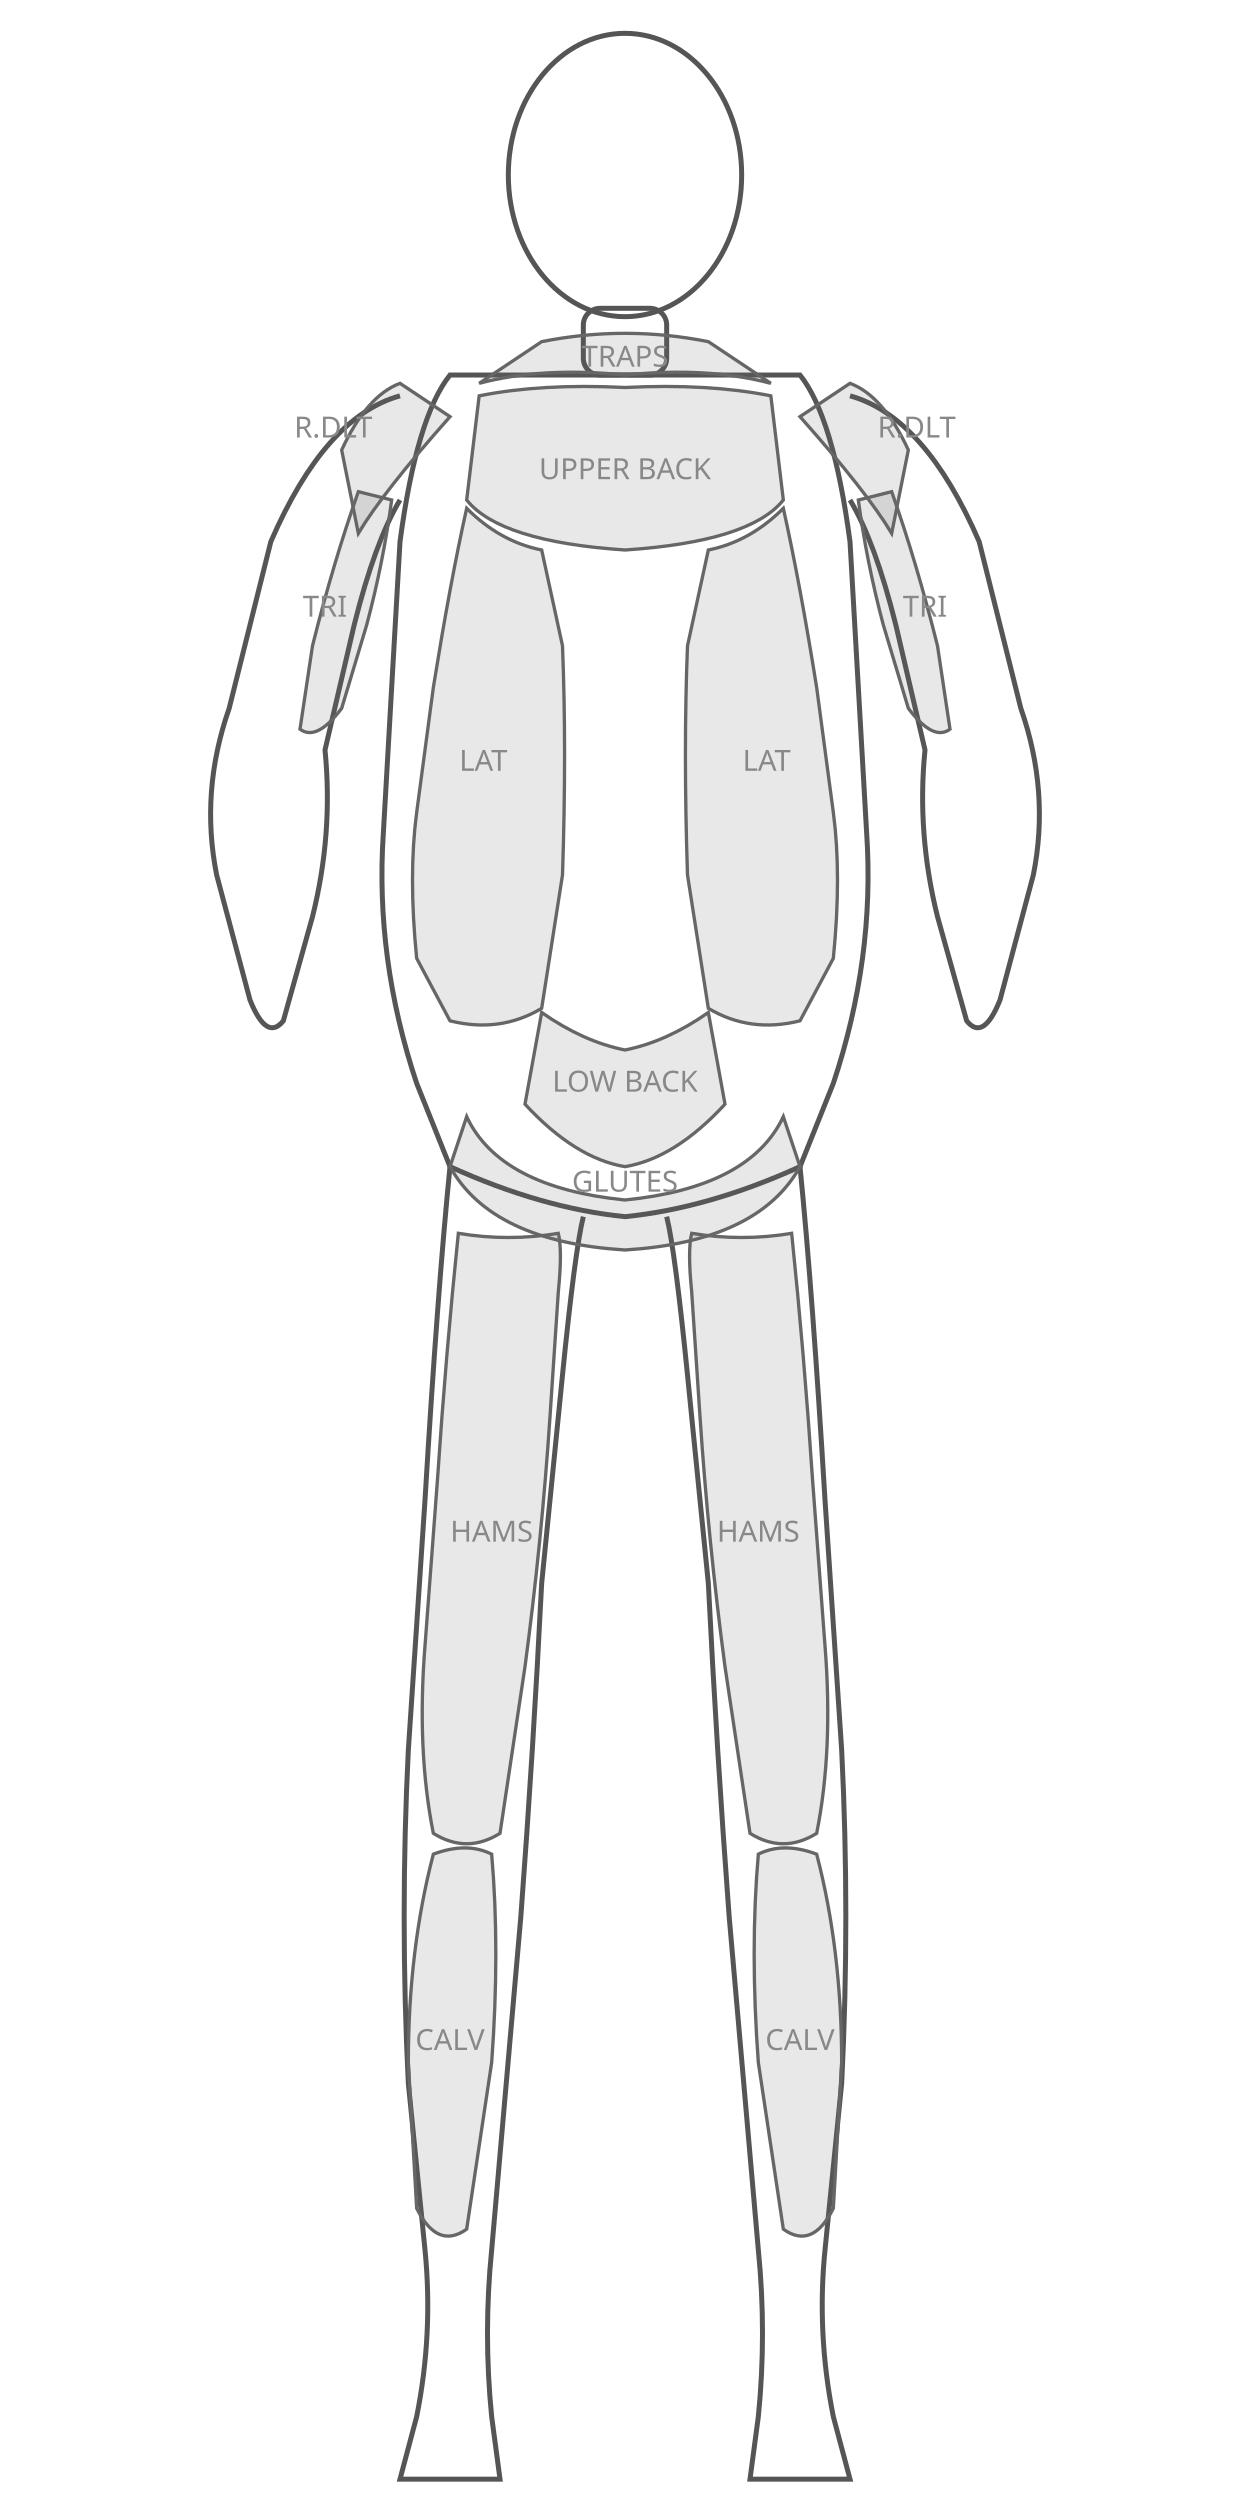
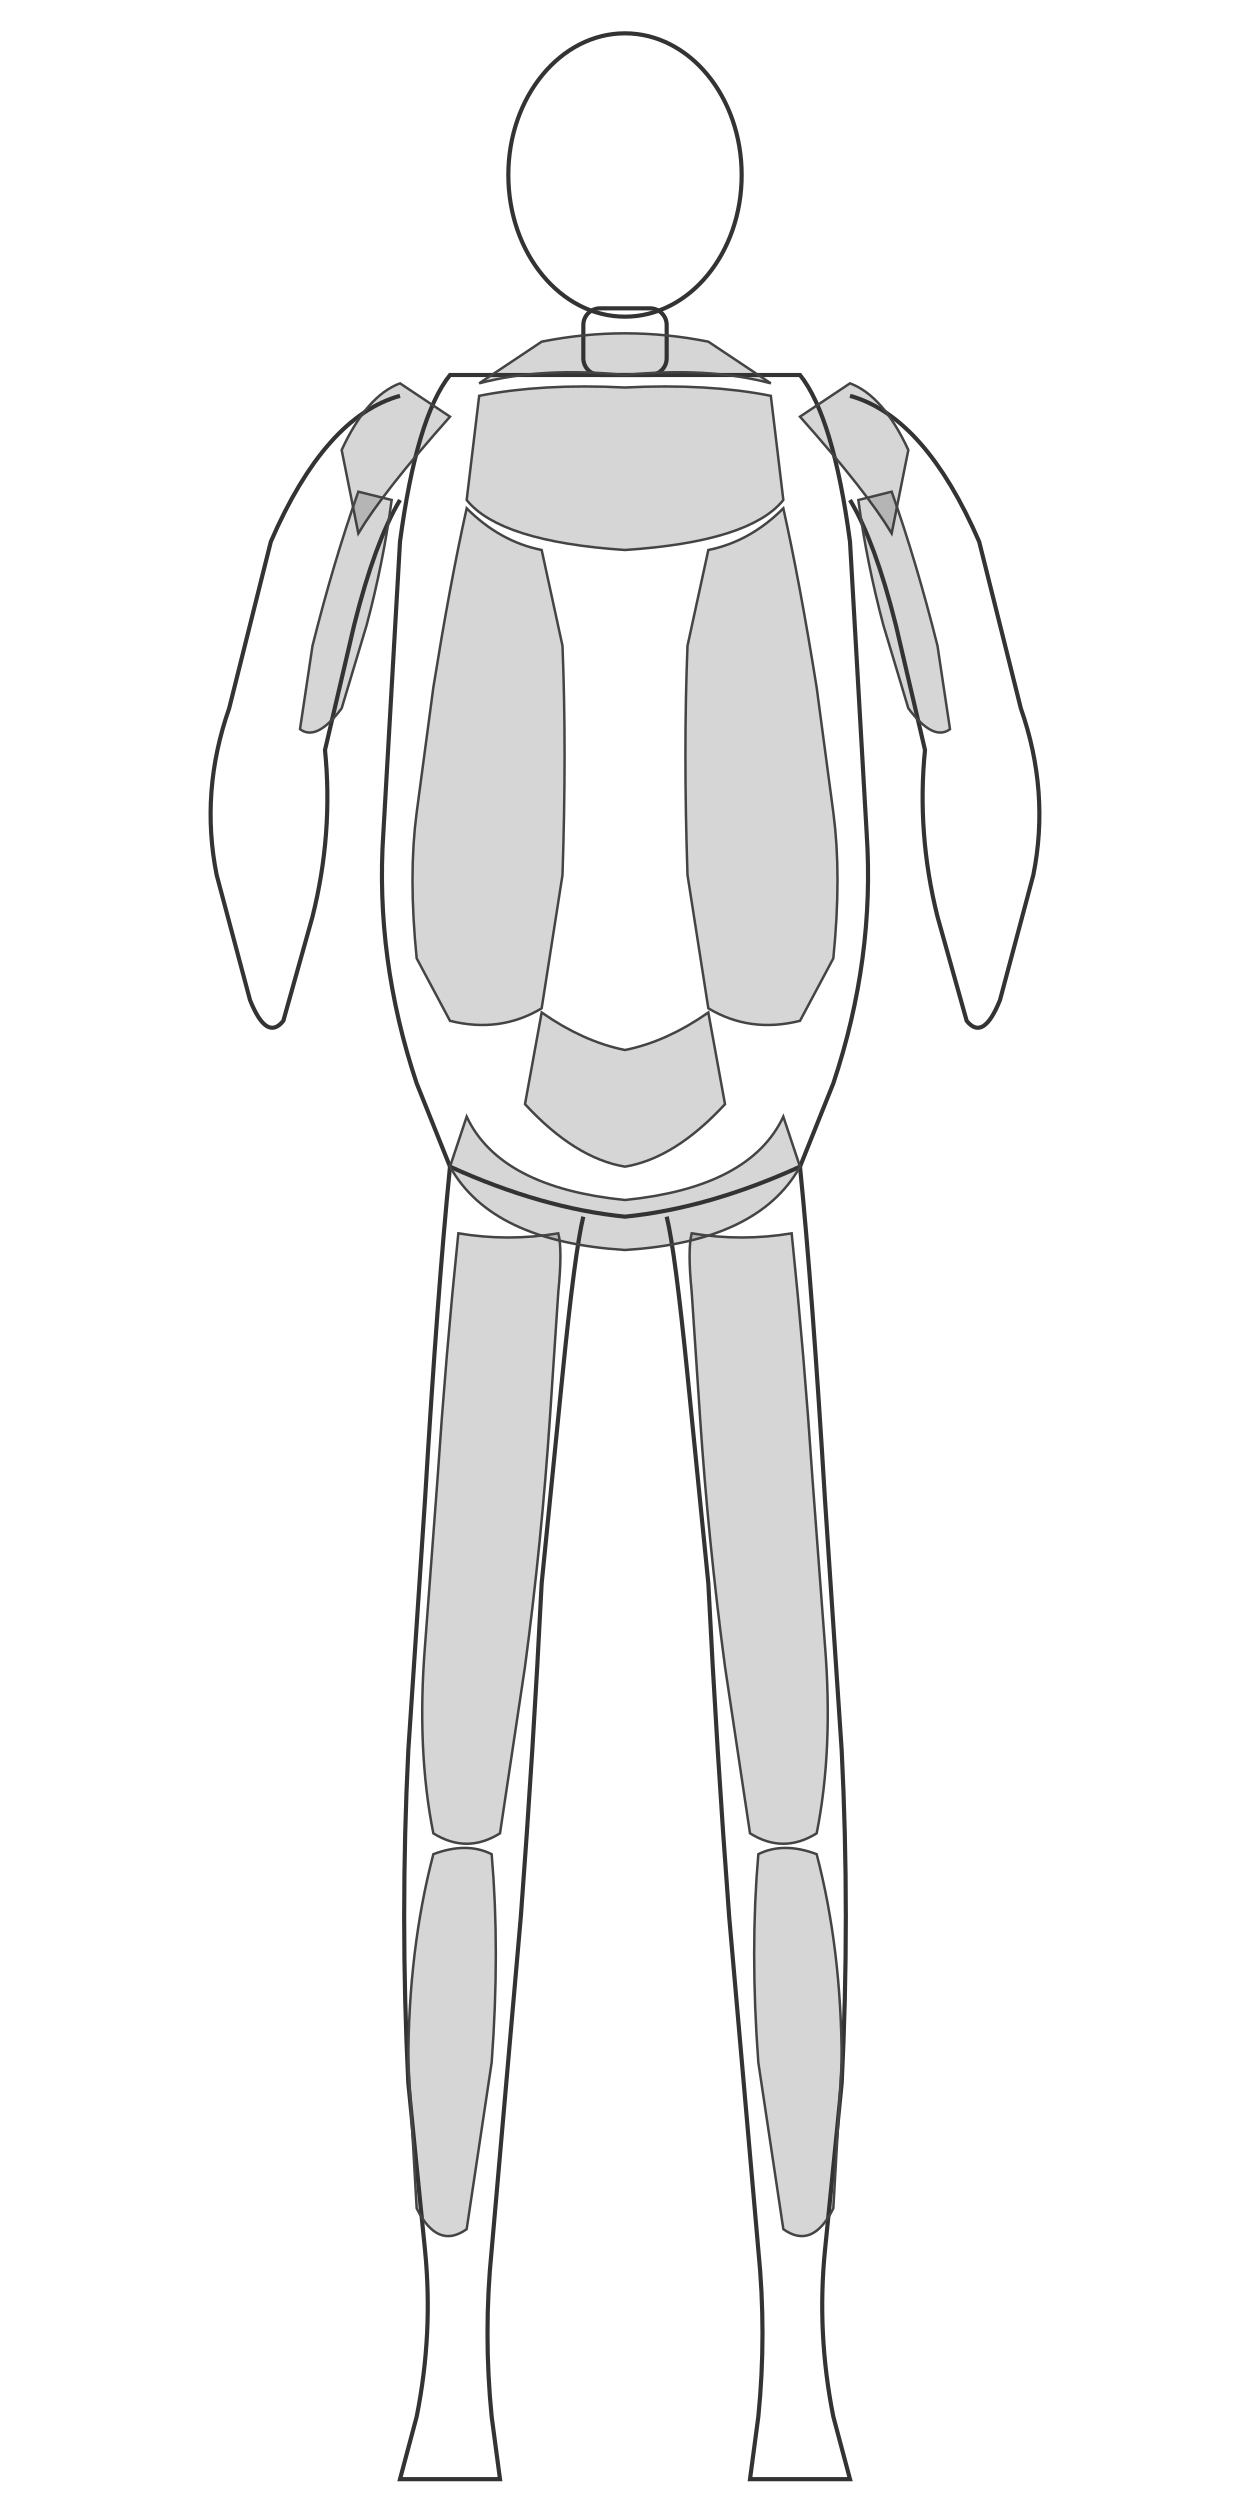
<svg xmlns="http://www.w3.org/2000/svg" viewBox="0 0 300 600" width="300" height="600">
  <style>
-     .body-outline { fill: none; stroke: #555; stroke-width: 1.2; }
-     .muscle-region { fill: rgba(100,100,100,0.15); stroke: #666; stroke-width: 0.8; cursor: pointer; transition: fill 0.2s; }
-     .muscle-region:hover { stroke-width: 1.5; }
-     .label { font-family: system-ui, sans-serif; font-size: 7px; fill: #888; text-anchor: middle; pointer-events: none; }
+     .body-outline { fill: none; stroke: #333; stroke-width: 1; }
+     .muscle-region { fill: rgba(50,50,50,0.2); stroke: #444; stroke-width: 0.6; cursor: pointer; transition: all 0.3s ease-in-out; }
  </style>
  <ellipse class="body-outline" cx="150" cy="42" rx="28" ry="34" />
  <rect class="body-outline" x="140" y="74" width="20" height="16" rx="4" />
  <path class="body-outline" d="M108,90 Q100,100 96,130 L92,200 Q90,230 100,260 L108,280 Q130,290 150,292 Q170,290 192,280 L200,260 Q210,230 208,200 L204,130 Q200,100 192,90 Z" />
  <path class="body-outline" d="M96,95 Q78,100 65,130 L55,170 Q48,190 52,210 L60,240 Q64,250 68,245 L75,220 Q80,200 78,180 L85,150 Q90,130 96,120" />
  <path class="body-outline" d="M204,95 Q222,100 235,130 L245,170 Q252,190 248,210 L240,240 Q236,250 232,245 L225,220 Q220,200 222,180 L215,150 Q210,130 204,120" />
  <path class="body-outline" d="M108,280 Q105,310 102,360 L98,420 Q96,460 98,500 L102,540 Q104,560 100,580 L96,595 L120,595 L118,580 Q116,560 118,540 L125,460 Q128,420 130,380 L135,330 Q138,300 140,292" />
  <path class="body-outline" d="M192,280 Q195,310 198,360 L202,420 Q204,460 202,500 L198,540 Q196,560 200,580 L204,595 L180,595 L182,580 Q184,560 182,540 L175,460 Q172,420 170,380 L165,330 Q162,300 160,292" />
  <path id="traps" class="muscle-region" data-muscle="traps" d="M130,82 Q140,80 150,80 Q160,80 170,82 L185,92 Q170,88 150,90 Q130,88 115,92 Z" />
-   <text class="label" x="150" y="88">TRAPS</text>
  <path id="rear_delts-l" class="muscle-region" data-muscle="rear_delts" d="M96,92 Q88,95 82,108 L86,128 Q92,118 108,100 Z" />
  <path id="rear_delts-r" class="muscle-region" data-muscle="rear_delts" d="M204,92 Q212,95 218,108 L214,128 Q208,118 192,100 Z" />
-   <text class="label" x="80" y="105">R.DLT</text>
-   <text class="label" x="220" y="105">R.DLT</text>
  <path id="back-upper" class="muscle-region" data-muscle="back" d="M115,95 Q130,92 150,93 Q170,92 185,95 L188,120 Q180,130 150,132 Q120,130 112,120 Z" />
-   <text class="label" x="150" y="115">UPPER BACK</text>
  <path id="back-lat-l" class="muscle-region" data-muscle="back" d="M112,122 Q108,140 104,165 L100,195 Q98,210 100,230 L108,245 Q120,248 130,242 L135,210 Q136,180 135,155 L130,132 Q120,130 112,122 Z" />
  <path id="back-lat-r" class="muscle-region" data-muscle="back" d="M188,122 Q192,140 196,165 L200,195 Q202,210 200,230 L192,245 Q180,248 170,242 L165,210 Q164,180 165,155 L170,132 Q180,130 188,122 Z" />
-   <text class="label" x="116" y="185">LAT</text>
-   <text class="label" x="184" y="185">LAT</text>
  <path id="lower_back" class="muscle-region" data-muscle="lower_back" d="M130,243 Q140,250 150,252 Q160,250 170,243 L174,265 Q162,278 150,280 Q138,278 126,265 Z" />
-   <text class="label" x="150" y="262">LOW BACK</text>
  <path id="triceps-bl" class="muscle-region" data-muscle="triceps" d="M86,118 Q80,135 75,155 L72,175 Q76,178 82,170 L88,150 Q92,135 94,120 Z" />
  <path id="triceps-br" class="muscle-region" data-muscle="triceps" d="M214,118 Q220,135 225,155 L228,175 Q224,178 218,170 L212,150 Q208,135 206,120 Z" />
-   <text class="label" x="78" y="148">TRI</text>
-   <text class="label" x="222" y="148">TRI</text>
  <path id="glutes" class="muscle-region" data-muscle="glutes" d="M112,268 Q120,285 150,288 Q180,285 188,268 L192,280 Q182,298 150,300 Q118,298 108,280 Z" />
-   <text class="label" x="150" y="286">GLUTES</text>
  <path id="hamstrings-l" class="muscle-region" data-muscle="hamstrings" d="M110,296 Q107,325 105,355 L102,395 Q100,420 104,440 Q112,445 120,440 L126,400 Q130,370 132,340 L134,310 Q135,300 134,296 Q122,298 110,296 Z" />
  <path id="hamstrings-r" class="muscle-region" data-muscle="hamstrings" d="M190,296 Q193,325 195,355 L198,395 Q200,420 196,440 Q188,445 180,440 L174,400 Q170,370 168,340 L166,310 Q165,300 166,296 Q178,298 190,296 Z" />
-   <text class="label" x="118" y="370">HAMS</text>
-   <text class="label" x="182" y="370">HAMS</text>
  <path id="calves-bl" class="muscle-region" data-muscle="calves" d="M104,445 Q98,468 98,495 L100,530 Q105,540 112,535 L118,495 Q120,468 118,445 Q112,442 104,445 Z" />
  <path id="calves-br" class="muscle-region" data-muscle="calves" d="M196,445 Q202,468 202,495 L200,530 Q195,540 188,535 L182,495 Q180,468 182,445 Q188,442 196,445 Z" />
-   <text class="label" x="108" y="492">CALV</text>
-   <text class="label" x="192" y="492">CALV</text>
</svg>
